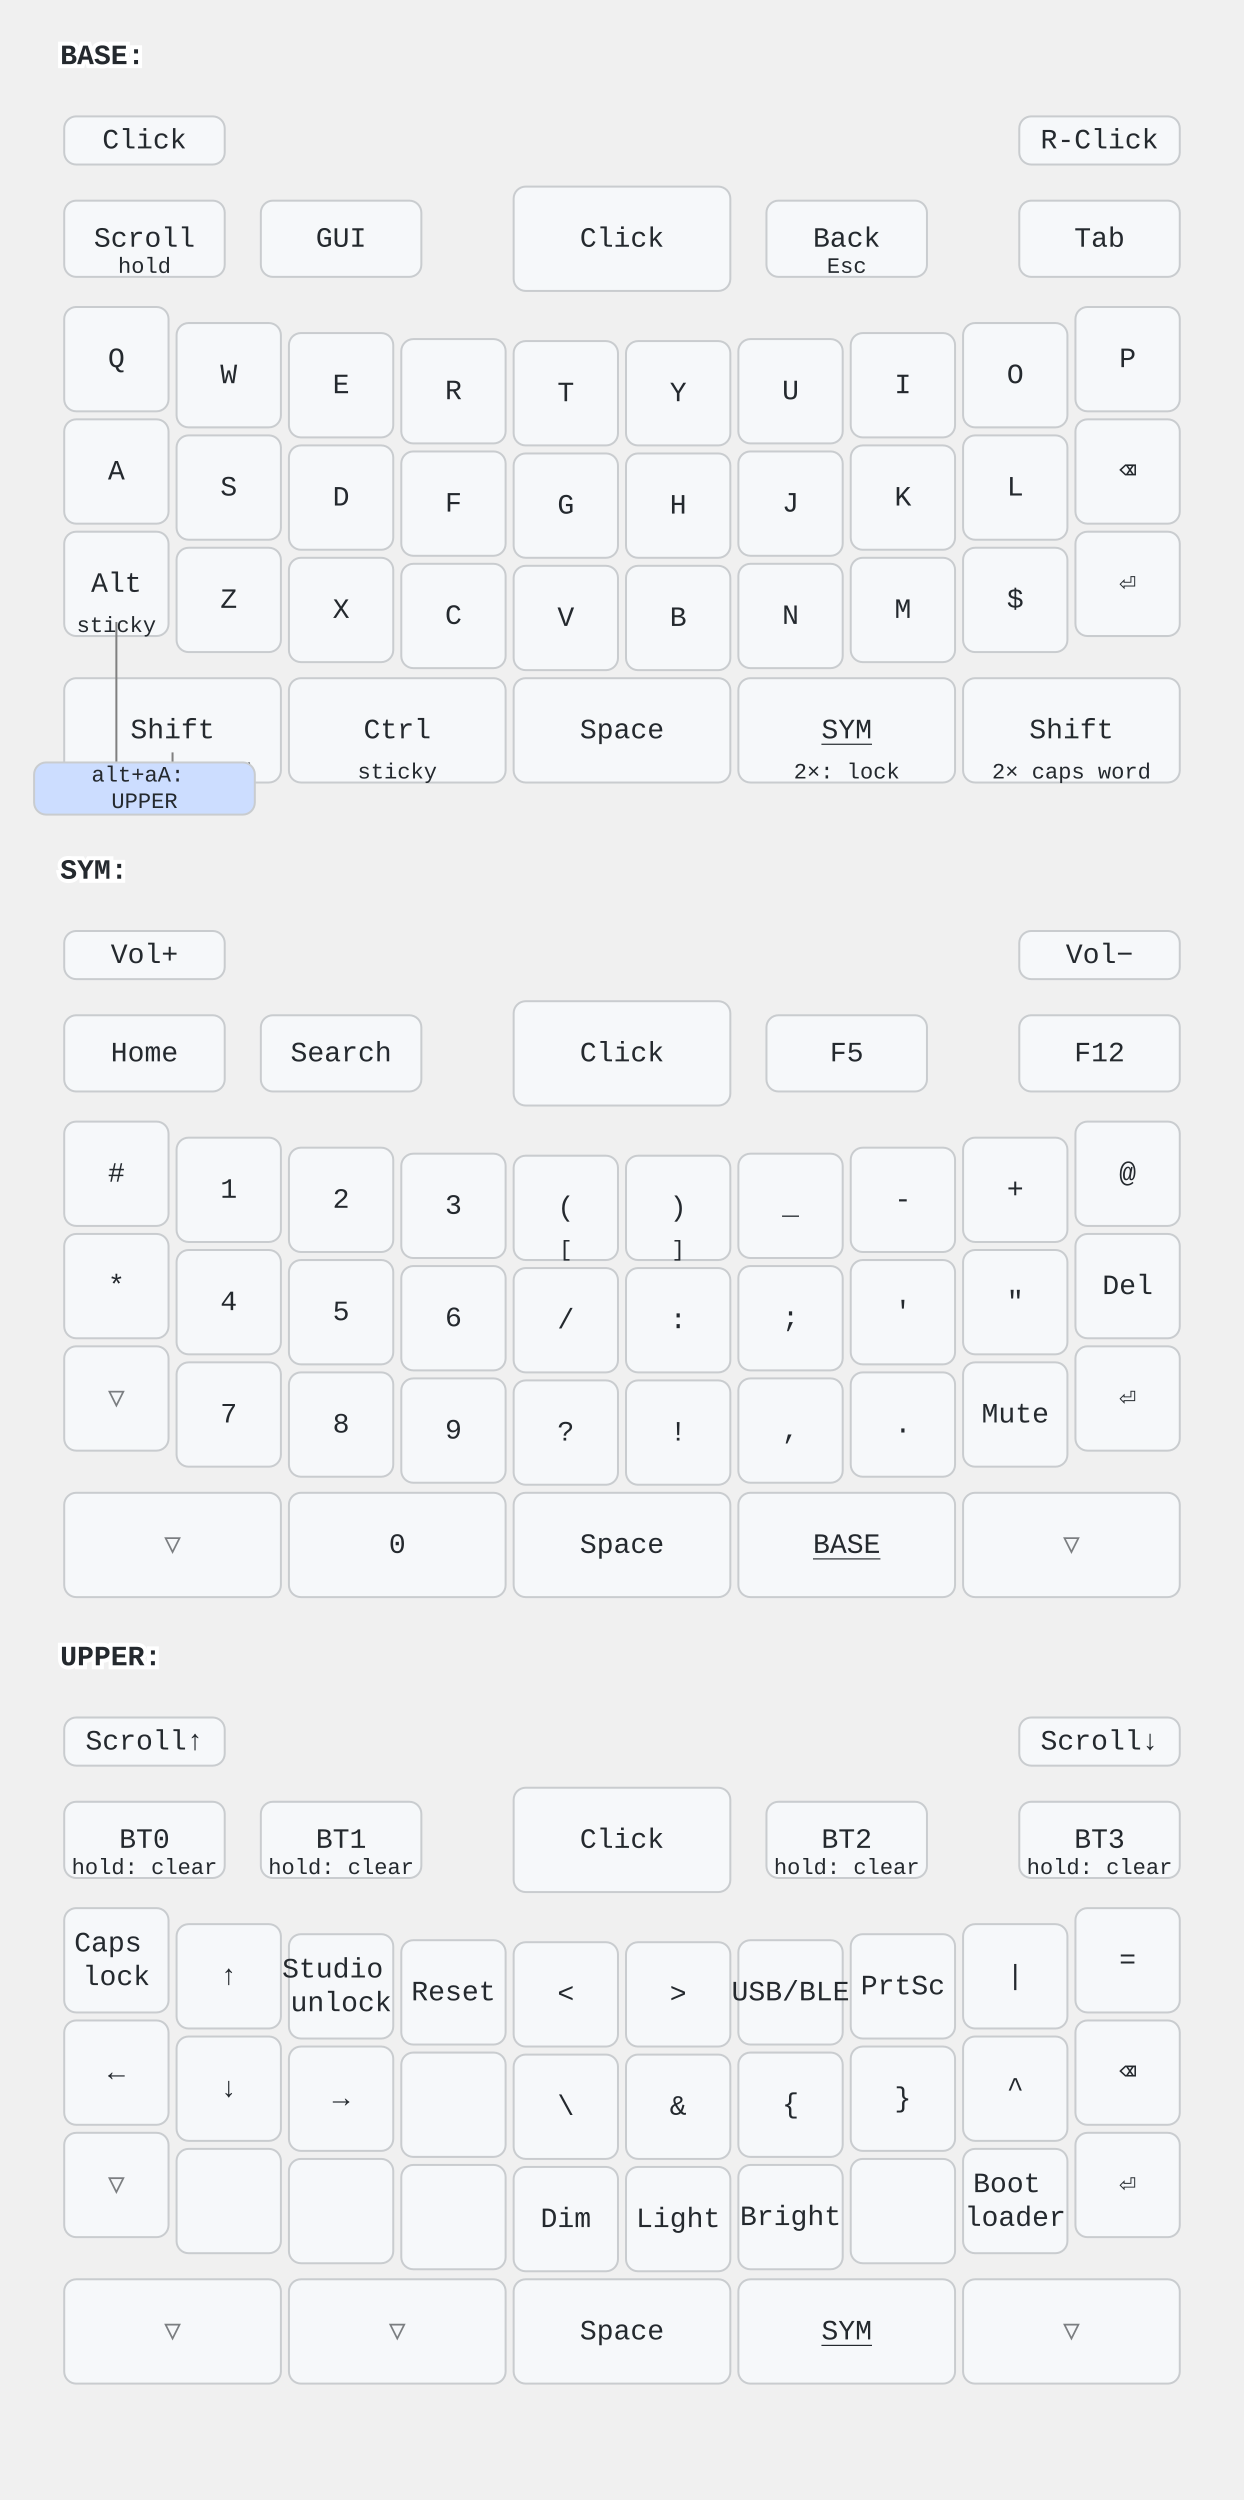
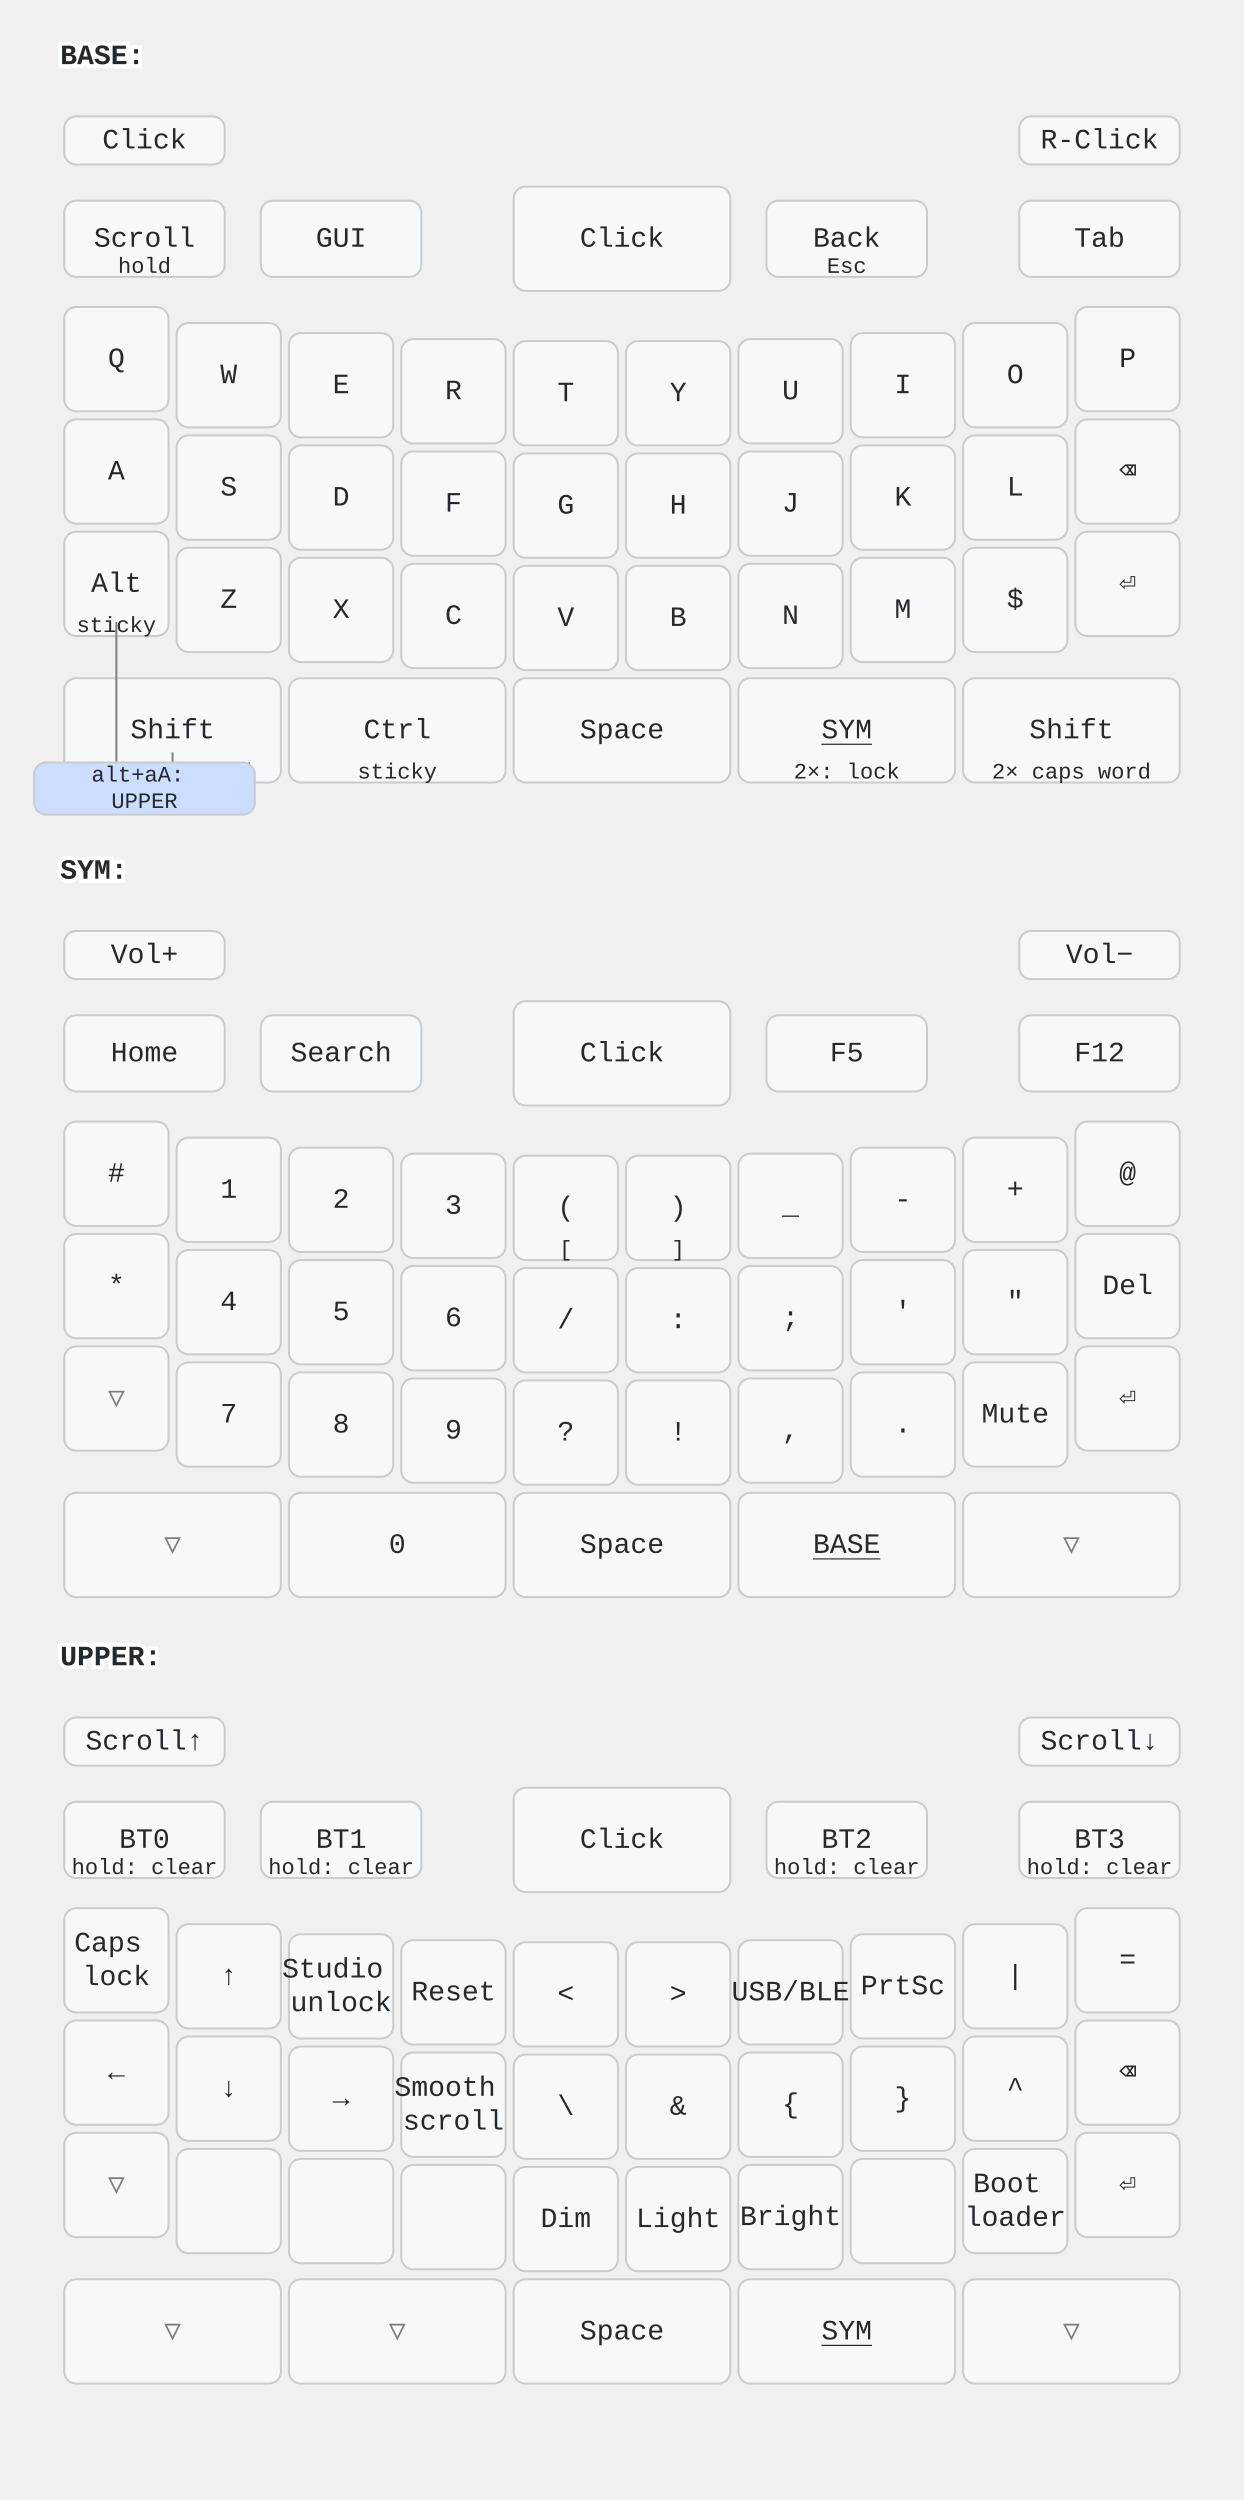
<svg xmlns="http://www.w3.org/2000/svg" width="620" height="1246" viewBox="0 0 620 1246" class="keymap">
  <style>/* inherit to force styles through use tags */
svg path {
    fill: inherit;
}

/* font and background color specifications */
svg.keymap {
    font-family: SFMono-Regular,Consolas,Liberation Mono,Menlo,monospace;
    font-size: 14px;
    font-kerning: normal;
    text-rendering: optimizeLegibility;
    fill: #24292e;
}

/* default key styling */
rect.key {
    fill: #f6f8fa;
}

rect.key, rect.combo {
    stroke: #c9cccf;
    stroke-width: 1;
}

/* default key side styling, only used is draw_key_sides is set */
rect.side {
    filter: brightness(90%);
}

/* color accent for combo boxes */
rect.combo, rect.combo-separate {
    fill: #cdf;
}

/* color accent for held keys */
rect.held, rect.combo.held {
    fill: #fdd;
}

/* color accent for ghost (optional) keys */
rect.ghost, rect.combo.ghost {
    stroke-dasharray: 4, 4;
    stroke-width: 2;
}

text {
    text-anchor: middle;
    dominant-baseline: middle;
}

/* styling for layer labels */
text.label {
    font-weight: bold;
    text-anchor: start;
    stroke: white;
    stroke-width: 4;
    paint-order: stroke;
}

/* styling for optional footer */
text.footer {
    text-anchor: end;
    dominant-baseline: auto;
    stroke: white;
    stroke-width: 4;
    paint-order: stroke;
}

/* styling for combo tap, and key non-tap label text */
text.combo, text.hold, text.shifted, text.left, text.right, text.tl, text.tr, text.bl, text.br {
    font-size: 11px;
}

text.hold, text.bl, text.br {
    text-anchor: middle;
    dominant-baseline: auto;
}

text.shifted, text.tl, text.tr {
    text-anchor: middle;
    dominant-baseline: hanging;
}

text.left, text.tl, text.bl {
    text-anchor: start;
}

text.right, text.tr, text.br {
    text-anchor: end;
}

text.layer-activator {
    text-decoration: underline;
}

/* styling for hold/shifted label text in combo box */
text.combo.hold, text.combo.shifted, text.combo.left, text.combo.right {
    font-size: 8px;
}

/* lighter symbol for transparent keys */
text.trans {
    fill: #7b7e81;
}

/* styling for combo dendrons */
path.combo {
    stroke-width: 1;
    stroke: gray;
    fill: none;
}

/* Start Tabler Icons Cleanup */
/* cannot use height/width with glyphs */
.icon-tabler &gt; path {
    fill: inherit;
    stroke: inherit;
    stroke-width: 2;
}
/* hide tabler's default box */
.icon-tabler &gt; path[stroke="none"][fill="none"] {
    visibility: hidden;
}
/* End Tabler Icons Cleanup */
</style>
  <g transform="translate(30, 0)" class="layer-BASE">
    <text x="0" y="28" class="label" id="BASE">BASE:</text>
    <g transform="translate(0, 56)">
      <g transform="translate(42, 14)" class="key keypos-0">
        <rect rx="6" ry="6" x="-40" y="-12" width="80" height="24" class="key" />
        <text x="0" y="0" class="key tap">Click</text>
      </g>
      <g transform="translate(518, 14)" class="key keypos-1">
        <rect rx="6" ry="6" x="-40" y="-12" width="80" height="24" class="key" />
        <text x="0" y="0" class="key tap">R-Click</text>
      </g>
      <g transform="translate(42, 63)" class="key keypos-2">
        <rect rx="6" ry="6" x="-40" y="-19" width="80" height="38" class="key" />
        <text x="0" y="0" class="key tap">Scroll</text>
        <text x="0" y="17" class="key hold">hold</text>
      </g>
      <g transform="translate(140, 63)" class="key keypos-3">
        <rect rx="6" ry="6" x="-40" y="-19" width="80" height="38" class="key" />
        <text x="0" y="0" class="key tap">GUI</text>
      </g>
      <g transform="translate(280, 63)" class="key keypos-4">
        <rect rx="6" ry="6" x="-54" y="-26" width="108" height="52" class="key" />
        <text x="0" y="0" class="key tap">Click</text>
      </g>
      <g transform="translate(392, 63)" class="key keypos-5">
        <rect rx="6" ry="6" x="-40" y="-19" width="80" height="38" class="key" />
        <text x="0" y="0" class="key tap">Back</text>
        <text x="0" y="17" class="key hold">Esc</text>
      </g>
      <g transform="translate(518, 63)" class="key keypos-6">
        <rect rx="6" ry="6" x="-40" y="-19" width="80" height="38" class="key" />
        <text x="0" y="0" class="key tap">Tab</text>
      </g>
      <g transform="translate(28, 123)" class="key keypos-7">
        <rect rx="6" ry="6" x="-26" y="-26" width="52" height="52" class="key" />
        <text x="0" y="0" class="key tap">Q</text>
      </g>
      <g transform="translate(84, 131)" class="key keypos-8">
        <rect rx="6" ry="6" x="-26" y="-26" width="52" height="52" class="key" />
        <text x="0" y="0" class="key tap">W</text>
      </g>
      <g transform="translate(140, 136)" class="key keypos-9">
        <rect rx="6" ry="6" x="-26" y="-26" width="52" height="52" class="key" />
        <text x="0" y="0" class="key tap">E</text>
      </g>
      <g transform="translate(196, 139)" class="key keypos-10">
        <rect rx="6" ry="6" x="-26" y="-26" width="52" height="52" class="key" />
        <text x="0" y="0" class="key tap">R</text>
      </g>
      <g transform="translate(252, 140)" class="key keypos-11">
        <rect rx="6" ry="6" x="-26" y="-26" width="52" height="52" class="key" />
        <text x="0" y="0" class="key tap">T</text>
      </g>
      <g transform="translate(308, 140)" class="key keypos-12">
        <rect rx="6" ry="6" x="-26" y="-26" width="52" height="52" class="key" />
        <text x="0" y="0" class="key tap">Y</text>
      </g>
      <g transform="translate(364, 139)" class="key keypos-13">
        <rect rx="6" ry="6" x="-26" y="-26" width="52" height="52" class="key" />
        <text x="0" y="0" class="key tap">U</text>
      </g>
      <g transform="translate(420, 136)" class="key keypos-14">
        <rect rx="6" ry="6" x="-26" y="-26" width="52" height="52" class="key" />
        <text x="0" y="0" class="key tap">I</text>
      </g>
      <g transform="translate(476, 131)" class="key keypos-15">
        <rect rx="6" ry="6" x="-26" y="-26" width="52" height="52" class="key" />
        <text x="0" y="0" class="key tap">O</text>
      </g>
      <g transform="translate(532, 123)" class="key keypos-16">
        <rect rx="6" ry="6" x="-26" y="-26" width="52" height="52" class="key" />
        <text x="0" y="0" class="key tap">P</text>
      </g>
      <g transform="translate(28, 179)" class="key keypos-17">
        <rect rx="6" ry="6" x="-26" y="-26" width="52" height="52" class="key" />
        <text x="0" y="0" class="key tap">A</text>
      </g>
      <g transform="translate(84, 187)" class="key keypos-18">
        <rect rx="6" ry="6" x="-26" y="-26" width="52" height="52" class="key" />
        <text x="0" y="0" class="key tap">S</text>
      </g>
      <g transform="translate(140, 192)" class="key keypos-19">
        <rect rx="6" ry="6" x="-26" y="-26" width="52" height="52" class="key" />
        <text x="0" y="0" class="key tap">D</text>
      </g>
      <g transform="translate(196, 195)" class="key keypos-20">
        <rect rx="6" ry="6" x="-26" y="-26" width="52" height="52" class="key" />
        <text x="0" y="0" class="key tap">F</text>
      </g>
      <g transform="translate(252, 196)" class="key keypos-21">
        <rect rx="6" ry="6" x="-26" y="-26" width="52" height="52" class="key" />
        <text x="0" y="0" class="key tap">G</text>
      </g>
      <g transform="translate(308, 196)" class="key keypos-22">
        <rect rx="6" ry="6" x="-26" y="-26" width="52" height="52" class="key" />
        <text x="0" y="0" class="key tap">H</text>
      </g>
      <g transform="translate(364, 195)" class="key keypos-23">
        <rect rx="6" ry="6" x="-26" y="-26" width="52" height="52" class="key" />
        <text x="0" y="0" class="key tap">J</text>
      </g>
      <g transform="translate(420, 192)" class="key keypos-24">
        <rect rx="6" ry="6" x="-26" y="-26" width="52" height="52" class="key" />
        <text x="0" y="0" class="key tap">K</text>
      </g>
      <g transform="translate(476, 187)" class="key keypos-25">
        <rect rx="6" ry="6" x="-26" y="-26" width="52" height="52" class="key" />
        <text x="0" y="0" class="key tap">L</text>
      </g>
      <g transform="translate(532, 179)" class="key keypos-26">
        <rect rx="6" ry="6" x="-26" y="-26" width="52" height="52" class="key" />
        <text x="0" y="0" class="key tap">⌫</text>
      </g>
      <g transform="translate(28, 235)" class="key keypos-27">
        <rect rx="6" ry="6" x="-26" y="-26" width="52" height="52" class="key" />
        <text x="0" y="0" class="key tap">Alt</text>
        <text x="0" y="24" class="key hold">sticky</text>
      </g>
      <g transform="translate(84, 243)" class="key keypos-28">
        <rect rx="6" ry="6" x="-26" y="-26" width="52" height="52" class="key" />
        <text x="0" y="0" class="key tap">Z</text>
      </g>
      <g transform="translate(140, 248)" class="key keypos-29">
        <rect rx="6" ry="6" x="-26" y="-26" width="52" height="52" class="key" />
        <text x="0" y="0" class="key tap">X</text>
      </g>
      <g transform="translate(196, 251)" class="key keypos-30">
        <rect rx="6" ry="6" x="-26" y="-26" width="52" height="52" class="key" />
        <text x="0" y="0" class="key tap">C</text>
      </g>
      <g transform="translate(252, 252)" class="key keypos-31">
        <rect rx="6" ry="6" x="-26" y="-26" width="52" height="52" class="key" />
        <text x="0" y="0" class="key tap">V</text>
      </g>
      <g transform="translate(308, 252)" class="key keypos-32">
        <rect rx="6" ry="6" x="-26" y="-26" width="52" height="52" class="key" />
        <text x="0" y="0" class="key tap">B</text>
      </g>
      <g transform="translate(364, 251)" class="key keypos-33">
        <rect rx="6" ry="6" x="-26" y="-26" width="52" height="52" class="key" />
        <text x="0" y="0" class="key tap">N</text>
      </g>
      <g transform="translate(420, 248)" class="key keypos-34">
        <rect rx="6" ry="6" x="-26" y="-26" width="52" height="52" class="key" />
        <text x="0" y="0" class="key tap">M</text>
      </g>
      <g transform="translate(476, 243)" class="key keypos-35">
        <rect rx="6" ry="6" x="-26" y="-26" width="52" height="52" class="key" />
        <text x="0" y="0" class="key tap">$</text>
      </g>
      <g transform="translate(532, 235)" class="key keypos-36">
        <rect rx="6" ry="6" x="-26" y="-26" width="52" height="52" class="key" />
        <text x="0" y="0" class="key tap">⏎</text>
      </g>
      <g transform="translate(56, 308)" class="key keypos-37">
        <rect rx="6" ry="6" x="-54" y="-26" width="108" height="52" class="key" />
        <text x="0" y="0" class="key tap">Shift</text>
        <text x="0" y="24" class="key hold">2× caps word</text>
      </g>
      <g transform="translate(168, 308)" class="key keypos-38">
        <rect rx="6" ry="6" x="-54" y="-26" width="108" height="52" class="key" />
        <text x="0" y="0" class="key tap">Ctrl</text>
        <text x="0" y="24" class="key hold">sticky</text>
      </g>
      <g transform="translate(280, 308)" class="key keypos-39">
        <rect rx="6" ry="6" x="-54" y="-26" width="108" height="52" class="key" />
        <text x="0" y="0" class="key tap">Space</text>
      </g>
      <g transform="translate(392, 308)" class="key keypos-40">
        <rect rx="6" ry="6" x="-54" y="-26" width="108" height="52" class="key" />
        <a href="#SYM">
          <text x="0" y="0" class="key tap layer-activator">SYM</text>
        </a>
        <text x="0" y="24" class="key hold">2×: lock</text>
      </g>
      <g transform="translate(504, 308)" class="key keypos-41">
        <rect rx="6" ry="6" x="-54" y="-26" width="108" height="52" class="key" />
        <text x="0" y="0" class="key tap">Shift</text>
        <text x="0" y="24" class="key hold">2× caps word</text>
      </g>
      <g class="combo combopos-0">
        <path d="M42,337 h-8 a6.0,6.0 0 0 1 -6.0,-6.0 v-77" class="combo" />
        <path d="M42,337 h8 a6.0,6.0 0 0 0 6.0,-6.0 v-12" class="combo" />
        <rect rx="6" ry="6" x="-13" y="324" width="110" height="26" class="combo" />
        <text x="42" y="337" class="combo tap">
          <tspan x="42" dy="-0.6em">alt+aA:</tspan>
          <tspan x="42" dy="1.2em">UPPER</tspan>
        </text>
      </g>
    </g>
  </g>
  <g transform="translate(30, 406)" class="layer-SYM">
    <text x="0" y="28" class="label" id="SYM">SYM:</text>
    <g transform="translate(0, 56)">
      <g transform="translate(42, 14)" class="key keypos-0">
        <rect rx="6" ry="6" x="-40" y="-12" width="80" height="24" class="key" />
        <text x="0" y="0" class="key tap">Vol+</text>
      </g>
      <g transform="translate(518, 14)" class="key keypos-1">
        <rect rx="6" ry="6" x="-40" y="-12" width="80" height="24" class="key" />
        <text x="0" y="0" class="key tap">Vol−</text>
      </g>
      <g transform="translate(42, 63)" class="key keypos-2">
        <rect rx="6" ry="6" x="-40" y="-19" width="80" height="38" class="key" />
        <text x="0" y="0" class="key tap">Home</text>
      </g>
      <g transform="translate(140, 63)" class="key keypos-3">
        <rect rx="6" ry="6" x="-40" y="-19" width="80" height="38" class="key" />
        <text x="0" y="0" class="key tap">Search</text>
      </g>
      <g transform="translate(280, 63)" class="key keypos-4">
        <rect rx="6" ry="6" x="-54" y="-26" width="108" height="52" class="key" />
        <text x="0" y="0" class="key tap">Click</text>
      </g>
      <g transform="translate(392, 63)" class="key keypos-5">
        <rect rx="6" ry="6" x="-40" y="-19" width="80" height="38" class="key" />
        <text x="0" y="0" class="key tap">F5</text>
      </g>
      <g transform="translate(518, 63)" class="key keypos-6">
        <rect rx="6" ry="6" x="-40" y="-19" width="80" height="38" class="key" />
        <text x="0" y="0" class="key tap">F12</text>
      </g>
      <g transform="translate(28, 123)" class="key keypos-7">
        <rect rx="6" ry="6" x="-26" y="-26" width="52" height="52" class="key" />
        <text x="0" y="0" class="key tap">#</text>
      </g>
      <g transform="translate(84, 131)" class="key keypos-8">
        <rect rx="6" ry="6" x="-26" y="-26" width="52" height="52" class="key" />
        <text x="0" y="0" class="key tap">1</text>
      </g>
      <g transform="translate(140, 136)" class="key keypos-9">
        <rect rx="6" ry="6" x="-26" y="-26" width="52" height="52" class="key" />
        <text x="0" y="0" class="key tap">2</text>
      </g>
      <g transform="translate(196, 139)" class="key keypos-10">
        <rect rx="6" ry="6" x="-26" y="-26" width="52" height="52" class="key" />
        <text x="0" y="0" class="key tap">3</text>
      </g>
      <g transform="translate(252, 140)" class="key keypos-11">
        <rect rx="6" ry="6" x="-26" y="-26" width="52" height="52" class="key" />
        <text x="0" y="0" class="key tap">(</text>
        <text x="0" y="24" class="key hold">[</text>
      </g>
      <g transform="translate(308, 140)" class="key keypos-12">
        <rect rx="6" ry="6" x="-26" y="-26" width="52" height="52" class="key" />
        <text x="0" y="0" class="key tap">)</text>
        <text x="0" y="24" class="key hold">]</text>
      </g>
      <g transform="translate(364, 139)" class="key keypos-13">
        <rect rx="6" ry="6" x="-26" y="-26" width="52" height="52" class="key" />
        <text x="0" y="0" class="key tap">_</text>
      </g>
      <g transform="translate(420, 136)" class="key keypos-14">
        <rect rx="6" ry="6" x="-26" y="-26" width="52" height="52" class="key" />
        <text x="0" y="0" class="key tap">-</text>
      </g>
      <g transform="translate(476, 131)" class="key keypos-15">
        <rect rx="6" ry="6" x="-26" y="-26" width="52" height="52" class="key" />
        <text x="0" y="0" class="key tap">+</text>
      </g>
      <g transform="translate(532, 123)" class="key keypos-16">
        <rect rx="6" ry="6" x="-26" y="-26" width="52" height="52" class="key" />
        <text x="0" y="0" class="key tap">@</text>
      </g>
      <g transform="translate(28, 179)" class="key keypos-17">
        <rect rx="6" ry="6" x="-26" y="-26" width="52" height="52" class="key" />
        <text x="0" y="0" class="key tap">*</text>
      </g>
      <g transform="translate(84, 187)" class="key keypos-18">
        <rect rx="6" ry="6" x="-26" y="-26" width="52" height="52" class="key" />
        <text x="0" y="0" class="key tap">4</text>
      </g>
      <g transform="translate(140, 192)" class="key keypos-19">
        <rect rx="6" ry="6" x="-26" y="-26" width="52" height="52" class="key" />
        <text x="0" y="0" class="key tap">5</text>
      </g>
      <g transform="translate(196, 195)" class="key keypos-20">
        <rect rx="6" ry="6" x="-26" y="-26" width="52" height="52" class="key" />
        <text x="0" y="0" class="key tap">6</text>
      </g>
      <g transform="translate(252, 196)" class="key keypos-21">
        <rect rx="6" ry="6" x="-26" y="-26" width="52" height="52" class="key" />
        <text x="0" y="0" class="key tap">/</text>
      </g>
      <g transform="translate(308, 196)" class="key keypos-22">
        <rect rx="6" ry="6" x="-26" y="-26" width="52" height="52" class="key" />
        <text x="0" y="0" class="key tap">:</text>
      </g>
      <g transform="translate(364, 195)" class="key keypos-23">
        <rect rx="6" ry="6" x="-26" y="-26" width="52" height="52" class="key" />
        <text x="0" y="0" class="key tap">;</text>
      </g>
      <g transform="translate(420, 192)" class="key keypos-24">
        <rect rx="6" ry="6" x="-26" y="-26" width="52" height="52" class="key" />
        <text x="0" y="0" class="key tap">'</text>
      </g>
      <g transform="translate(476, 187)" class="key keypos-25">
        <rect rx="6" ry="6" x="-26" y="-26" width="52" height="52" class="key" />
        <text x="0" y="0" class="key tap">"</text>
      </g>
      <g transform="translate(532, 179)" class="key keypos-26">
        <rect rx="6" ry="6" x="-26" y="-26" width="52" height="52" class="key" />
        <text x="0" y="0" class="key tap">Del</text>
      </g>
      <g transform="translate(28, 235)" class="key trans keypos-27">
        <rect rx="6" ry="6" x="-26" y="-26" width="52" height="52" class="key trans" />
        <text x="0" y="0" class="key trans tap">▽</text>
      </g>
      <g transform="translate(84, 243)" class="key keypos-28">
        <rect rx="6" ry="6" x="-26" y="-26" width="52" height="52" class="key" />
        <text x="0" y="0" class="key tap">7</text>
      </g>
      <g transform="translate(140, 248)" class="key keypos-29">
        <rect rx="6" ry="6" x="-26" y="-26" width="52" height="52" class="key" />
        <text x="0" y="0" class="key tap">8</text>
      </g>
      <g transform="translate(196, 251)" class="key keypos-30">
        <rect rx="6" ry="6" x="-26" y="-26" width="52" height="52" class="key" />
        <text x="0" y="0" class="key tap">9</text>
      </g>
      <g transform="translate(252, 252)" class="key keypos-31">
        <rect rx="6" ry="6" x="-26" y="-26" width="52" height="52" class="key" />
        <text x="0" y="0" class="key tap">?</text>
      </g>
      <g transform="translate(308, 252)" class="key keypos-32">
        <rect rx="6" ry="6" x="-26" y="-26" width="52" height="52" class="key" />
        <text x="0" y="0" class="key tap">!</text>
      </g>
      <g transform="translate(364, 251)" class="key keypos-33">
        <rect rx="6" ry="6" x="-26" y="-26" width="52" height="52" class="key" />
        <text x="0" y="0" class="key tap">,</text>
      </g>
      <g transform="translate(420, 248)" class="key keypos-34">
        <rect rx="6" ry="6" x="-26" y="-26" width="52" height="52" class="key" />
        <text x="0" y="0" class="key tap">.</text>
      </g>
      <g transform="translate(476, 243)" class="key keypos-35">
        <rect rx="6" ry="6" x="-26" y="-26" width="52" height="52" class="key" />
        <text x="0" y="0" class="key tap">Mute</text>
      </g>
      <g transform="translate(532, 235)" class="key keypos-36">
        <rect rx="6" ry="6" x="-26" y="-26" width="52" height="52" class="key" />
        <text x="0" y="0" class="key tap">⏎</text>
      </g>
      <g transform="translate(56, 308)" class="key trans keypos-37">
        <rect rx="6" ry="6" x="-54" y="-26" width="108" height="52" class="key trans" />
        <text x="0" y="0" class="key trans tap">▽</text>
      </g>
      <g transform="translate(168, 308)" class="key keypos-38">
        <rect rx="6" ry="6" x="-54" y="-26" width="108" height="52" class="key" />
        <text x="0" y="0" class="key tap">0</text>
      </g>
      <g transform="translate(280, 308)" class="key keypos-39">
        <rect rx="6" ry="6" x="-54" y="-26" width="108" height="52" class="key" />
        <text x="0" y="0" class="key tap">Space</text>
      </g>
      <g transform="translate(392, 308)" class="key keypos-40">
        <rect rx="6" ry="6" x="-54" y="-26" width="108" height="52" class="key" />
        <a href="#BASE">
          <text x="0" y="0" class="key tap layer-activator">BASE</text>
        </a>
      </g>
      <g transform="translate(504, 308)" class="key trans keypos-41">
        <rect rx="6" ry="6" x="-54" y="-26" width="108" height="52" class="key trans" />
        <text x="0" y="0" class="key trans tap">▽</text>
      </g>
    </g>
  </g>
  <g transform="translate(30, 798)" class="layer-UPPER">
    <text x="0" y="28" class="label" id="UPPER">UPPER:</text>
    <g transform="translate(0, 56)">
      <g transform="translate(42, 14)" class="key keypos-0">
        <rect rx="6" ry="6" x="-40" y="-12" width="80" height="24" class="key" />
        <text x="0" y="0" class="key tap">Scroll↑</text>
      </g>
      <g transform="translate(518, 14)" class="key keypos-1">
        <rect rx="6" ry="6" x="-40" y="-12" width="80" height="24" class="key" />
        <text x="0" y="0" class="key tap">Scroll↓</text>
      </g>
      <g transform="translate(42, 63)" class="key keypos-2">
        <rect rx="6" ry="6" x="-40" y="-19" width="80" height="38" class="key" />
        <text x="0" y="0" class="key tap">BT0</text>
        <text x="0" y="17" class="key hold">hold: clear</text>
      </g>
      <g transform="translate(140, 63)" class="key keypos-3">
        <rect rx="6" ry="6" x="-40" y="-19" width="80" height="38" class="key" />
        <text x="0" y="0" class="key tap">BT1</text>
        <text x="0" y="17" class="key hold">hold: clear</text>
      </g>
      <g transform="translate(280, 63)" class="key keypos-4">
        <rect rx="6" ry="6" x="-54" y="-26" width="108" height="52" class="key" />
        <text x="0" y="0" class="key tap">Click</text>
      </g>
      <g transform="translate(392, 63)" class="key keypos-5">
        <rect rx="6" ry="6" x="-40" y="-19" width="80" height="38" class="key" />
        <text x="0" y="0" class="key tap">BT2</text>
        <text x="0" y="17" class="key hold">hold: clear</text>
      </g>
      <g transform="translate(518, 63)" class="key keypos-6">
        <rect rx="6" ry="6" x="-40" y="-19" width="80" height="38" class="key" />
        <text x="0" y="0" class="key tap">BT3</text>
        <text x="0" y="17" class="key hold">hold: clear</text>
      </g>
      <g transform="translate(28, 123)" class="key keypos-7">
        <rect rx="6" ry="6" x="-26" y="-26" width="52" height="52" class="key" />
        <text x="0" y="0" class="key tap">
          <tspan x="0" dy="-0.6em">Caps</tspan>
          <tspan x="0" dy="1.2em">lock</tspan>
        </text>
      </g>
      <g transform="translate(84, 131)" class="key keypos-8">
        <rect rx="6" ry="6" x="-26" y="-26" width="52" height="52" class="key" />
        <text x="0" y="0" class="key tap">↑</text>
      </g>
      <g transform="translate(140, 136)" class="key keypos-9">
        <rect rx="6" ry="6" x="-26" y="-26" width="52" height="52" class="key" />
        <text x="0" y="0" class="key tap">
          <tspan x="0" dy="-0.6em">Studio</tspan>
          <tspan x="0" dy="1.2em">unlock</tspan>
        </text>
      </g>
      <g transform="translate(196, 139)" class="key keypos-10">
        <rect rx="6" ry="6" x="-26" y="-26" width="52" height="52" class="key" />
        <text x="0" y="0" class="key tap">Reset</text>
      </g>
      <g transform="translate(252, 140)" class="key keypos-11">
        <rect rx="6" ry="6" x="-26" y="-26" width="52" height="52" class="key" />
        <text x="0" y="0" class="key tap">&lt;</text>
      </g>
      <g transform="translate(308, 140)" class="key keypos-12">
        <rect rx="6" ry="6" x="-26" y="-26" width="52" height="52" class="key" />
        <text x="0" y="0" class="key tap">&gt;</text>
      </g>
      <g transform="translate(364, 139)" class="key keypos-13">
        <rect rx="6" ry="6" x="-26" y="-26" width="52" height="52" class="key" />
        <text x="0" y="0" class="key tap">USB/BLE</text>
      </g>
      <g transform="translate(420, 136)" class="key keypos-14">
        <rect rx="6" ry="6" x="-26" y="-26" width="52" height="52" class="key" />
        <text x="0" y="0" class="key tap">PrtSc</text>
      </g>
      <g transform="translate(476, 131)" class="key keypos-15">
        <rect rx="6" ry="6" x="-26" y="-26" width="52" height="52" class="key" />
        <text x="0" y="0" class="key tap">|</text>
      </g>
      <g transform="translate(532, 123)" class="key keypos-16">
        <rect rx="6" ry="6" x="-26" y="-26" width="52" height="52" class="key" />
        <text x="0" y="0" class="key tap">=</text>
      </g>
      <g transform="translate(28, 179)" class="key keypos-17">
        <rect rx="6" ry="6" x="-26" y="-26" width="52" height="52" class="key" />
        <text x="0" y="0" class="key tap">←</text>
      </g>
      <g transform="translate(84, 187)" class="key keypos-18">
        <rect rx="6" ry="6" x="-26" y="-26" width="52" height="52" class="key" />
        <text x="0" y="0" class="key tap">↓</text>
      </g>
      <g transform="translate(140, 192)" class="key keypos-19">
        <rect rx="6" ry="6" x="-26" y="-26" width="52" height="52" class="key" />
        <text x="0" y="0" class="key tap">→</text>
      </g>
      <g transform="translate(196, 195)" class="key keypos-20">
        <rect rx="6" ry="6" x="-26" y="-26" width="52" height="52" class="key" />
+         <text x="0" y="0" class="key tap">
+           <tspan x="0" dy="-0.6em">Smooth</tspan>
+           <tspan x="0" dy="1.2em">scroll</tspan>
+         </text>
      </g>
      <g transform="translate(252, 196)" class="key keypos-21">
        <rect rx="6" ry="6" x="-26" y="-26" width="52" height="52" class="key" />
        <text x="0" y="0" class="key tap">\</text>
      </g>
      <g transform="translate(308, 196)" class="key keypos-22">
        <rect rx="6" ry="6" x="-26" y="-26" width="52" height="52" class="key" />
        <text x="0" y="0" class="key tap">&amp;</text>
      </g>
      <g transform="translate(364, 195)" class="key keypos-23">
        <rect rx="6" ry="6" x="-26" y="-26" width="52" height="52" class="key" />
        <text x="0" y="0" class="key tap">{</text>
      </g>
      <g transform="translate(420, 192)" class="key keypos-24">
        <rect rx="6" ry="6" x="-26" y="-26" width="52" height="52" class="key" />
        <text x="0" y="0" class="key tap">}</text>
      </g>
      <g transform="translate(476, 187)" class="key keypos-25">
        <rect rx="6" ry="6" x="-26" y="-26" width="52" height="52" class="key" />
        <text x="0" y="0" class="key tap">^</text>
      </g>
      <g transform="translate(532, 179)" class="key keypos-26">
        <rect rx="6" ry="6" x="-26" y="-26" width="52" height="52" class="key" />
        <text x="0" y="0" class="key tap">⌫</text>
      </g>
      <g transform="translate(28, 235)" class="key trans keypos-27">
        <rect rx="6" ry="6" x="-26" y="-26" width="52" height="52" class="key trans" />
        <text x="0" y="0" class="key trans tap">▽</text>
      </g>
      <g transform="translate(84, 243)" class="key keypos-28">
        <rect rx="6" ry="6" x="-26" y="-26" width="52" height="52" class="key" />
      </g>
      <g transform="translate(140, 248)" class="key keypos-29">
        <rect rx="6" ry="6" x="-26" y="-26" width="52" height="52" class="key" />
      </g>
      <g transform="translate(196, 251)" class="key keypos-30">
        <rect rx="6" ry="6" x="-26" y="-26" width="52" height="52" class="key" />
      </g>
      <g transform="translate(252, 252)" class="key keypos-31">
        <rect rx="6" ry="6" x="-26" y="-26" width="52" height="52" class="key" />
        <text x="0" y="0" class="key tap">Dim</text>
      </g>
      <g transform="translate(308, 252)" class="key keypos-32">
        <rect rx="6" ry="6" x="-26" y="-26" width="52" height="52" class="key" />
        <text x="0" y="0" class="key tap">Light</text>
      </g>
      <g transform="translate(364, 251)" class="key keypos-33">
        <rect rx="6" ry="6" x="-26" y="-26" width="52" height="52" class="key" />
        <text x="0" y="0" class="key tap">Bright</text>
      </g>
      <g transform="translate(420, 248)" class="key keypos-34">
        <rect rx="6" ry="6" x="-26" y="-26" width="52" height="52" class="key" />
      </g>
      <g transform="translate(476, 243)" class="key keypos-35">
        <rect rx="6" ry="6" x="-26" y="-26" width="52" height="52" class="key" />
        <text x="0" y="0" class="key tap">
          <tspan x="0" dy="-0.6em">Boot</tspan>
          <tspan x="0" dy="1.2em">loader</tspan>
        </text>
      </g>
      <g transform="translate(532, 235)" class="key keypos-36">
        <rect rx="6" ry="6" x="-26" y="-26" width="52" height="52" class="key" />
        <text x="0" y="0" class="key tap">⏎</text>
      </g>
      <g transform="translate(56, 308)" class="key trans keypos-37">
        <rect rx="6" ry="6" x="-54" y="-26" width="108" height="52" class="key trans" />
        <text x="0" y="0" class="key trans tap">▽</text>
      </g>
      <g transform="translate(168, 308)" class="key trans keypos-38">
        <rect rx="6" ry="6" x="-54" y="-26" width="108" height="52" class="key trans" />
        <text x="0" y="0" class="key trans tap">▽</text>
      </g>
      <g transform="translate(280, 308)" class="key keypos-39">
        <rect rx="6" ry="6" x="-54" y="-26" width="108" height="52" class="key" />
        <text x="0" y="0" class="key tap">Space</text>
      </g>
      <g transform="translate(392, 308)" class="key keypos-40">
        <rect rx="6" ry="6" x="-54" y="-26" width="108" height="52" class="key" />
        <a href="#SYM">
          <text x="0" y="0" class="key tap layer-activator">SYM</text>
        </a>
      </g>
      <g transform="translate(504, 308)" class="key trans keypos-41">
        <rect rx="6" ry="6" x="-54" y="-26" width="108" height="52" class="key trans" />
        <text x="0" y="0" class="key trans tap">▽</text>
      </g>
    </g>
  </g>
</svg>
